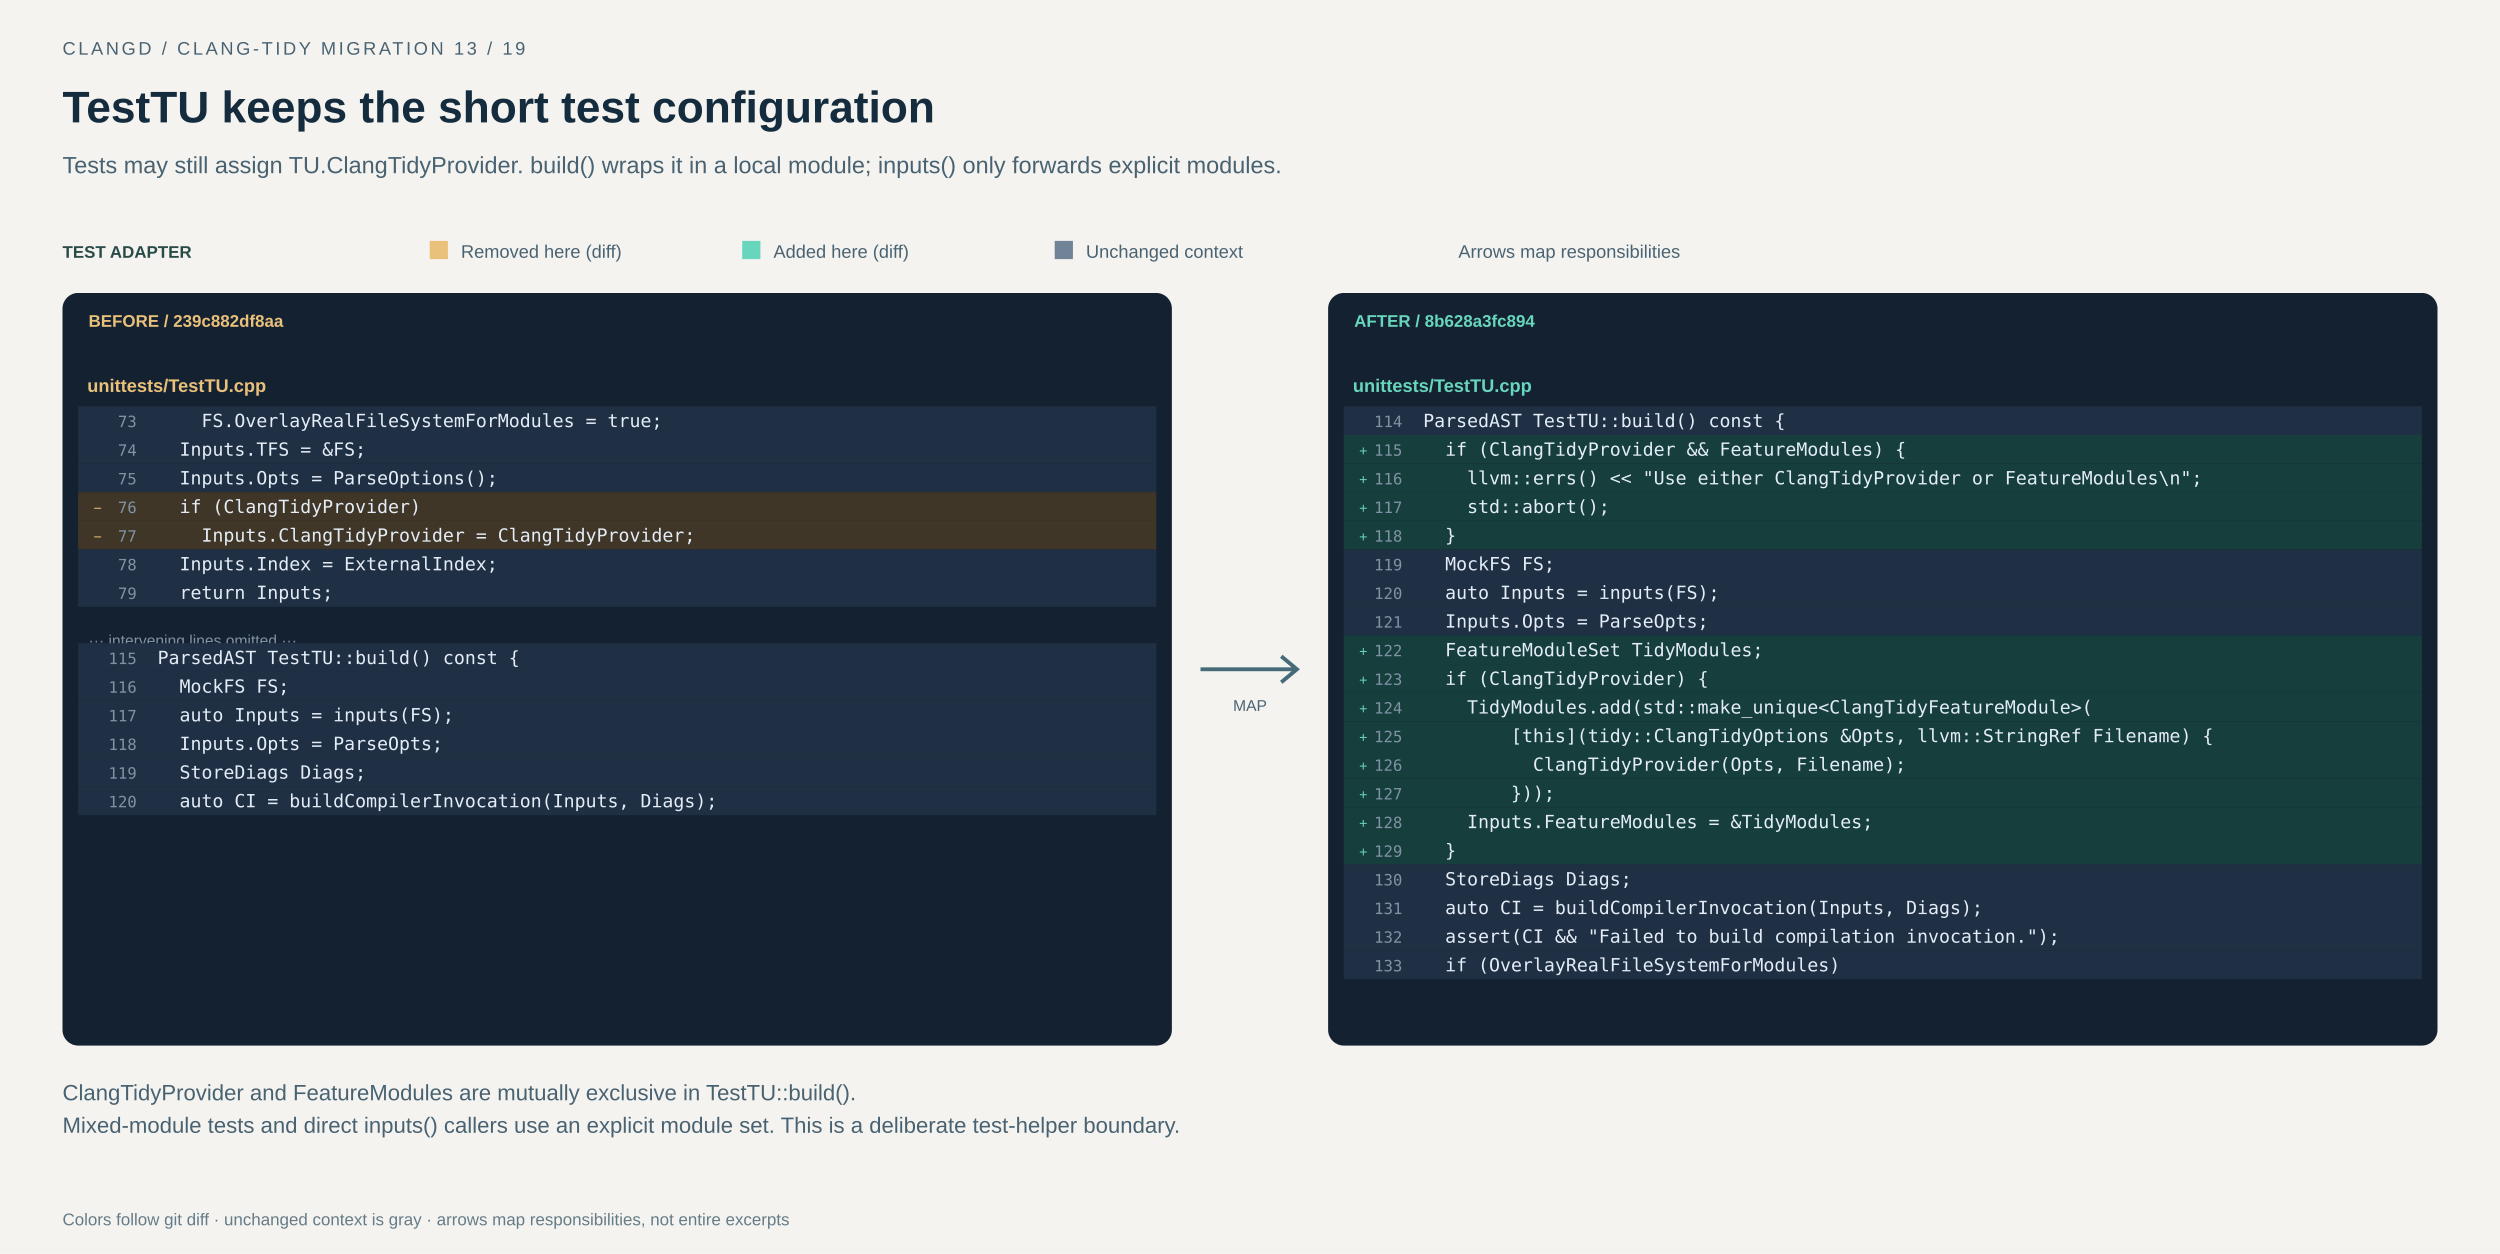
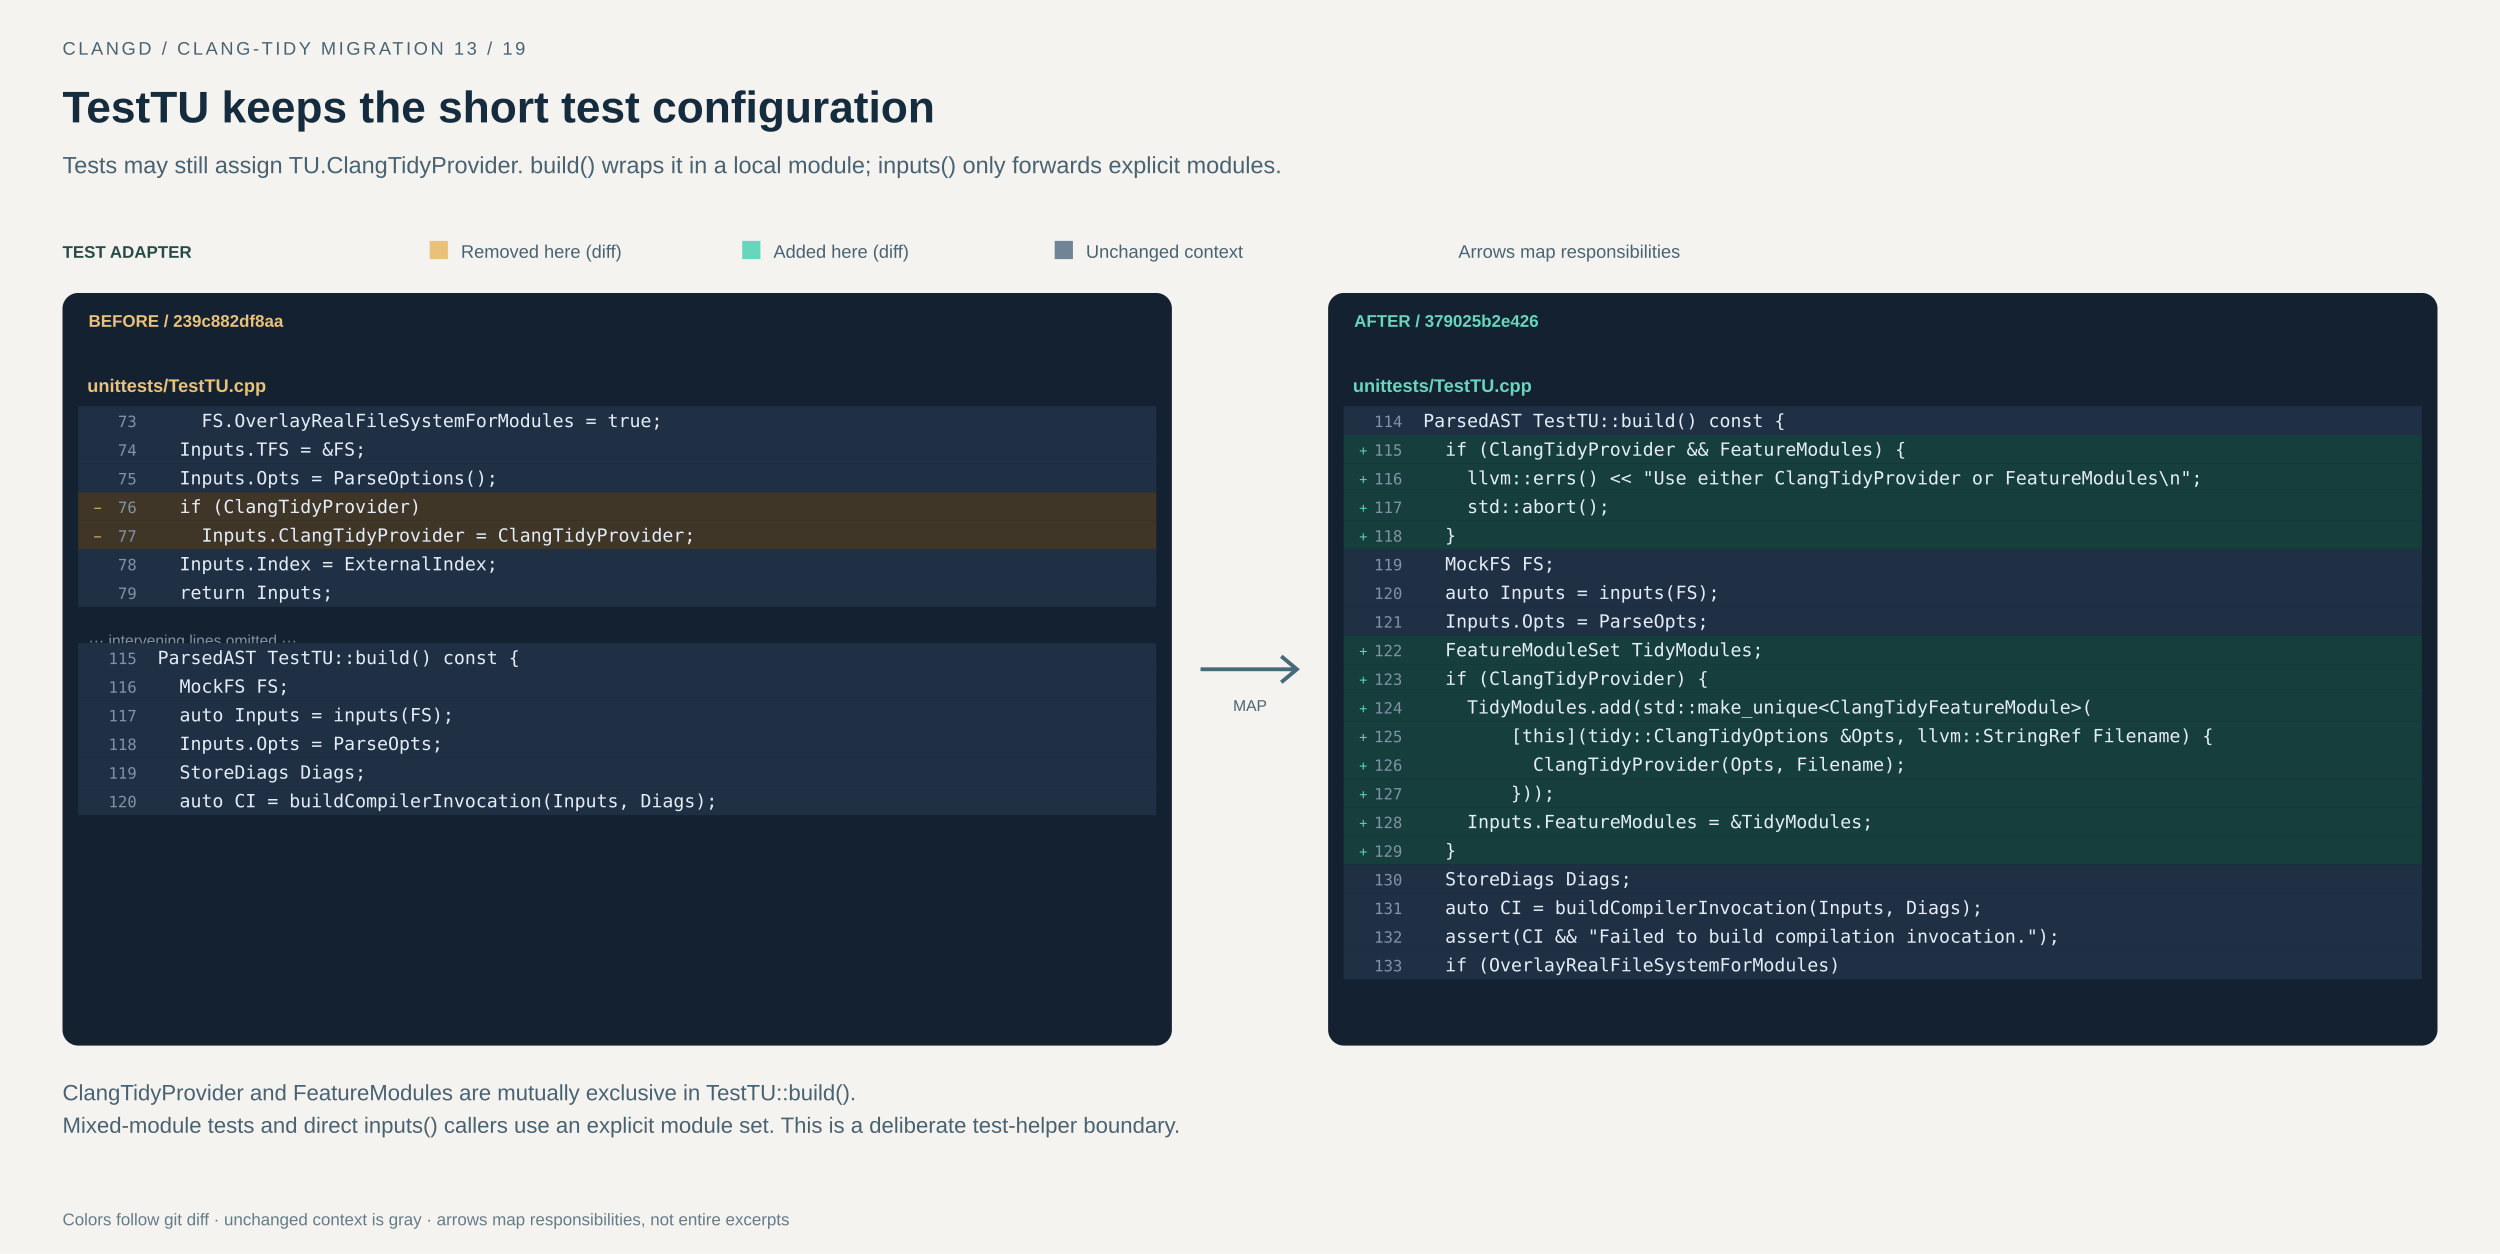
<svg xmlns="http://www.w3.org/2000/svg" width="1920" height="963" viewBox="0 0 1920 963">
  <rect width="1920" height="963" fill="#f4f3ef" />
  <text x="48" y="42" font-family="Arial,Helvetica,sans-serif" font-size="16" fill="#496272" letter-spacing="2" style="font-size:14px">CLANGD / CLANG-TIDY MIGRATION     13 / 19</text>
  <text x="48" y="94" font-family="Arial,Helvetica,sans-serif" font-size="16" fill="#496272" font-weight="700" style="fill:#142c3e;font-size:34px">TestTU keeps the short test configuration</text>
  <text x="48" y="133" font-family="Arial,Helvetica,sans-serif" font-size="16" fill="#496272" style="font-size:18px">Tests may still assign TU.ClangTidyProvider. build() wraps it in a local module; inputs() only forwards explicit modules.</text>
  <text x="48" y="198" font-family="Arial,Helvetica,sans-serif" font-size="16" fill="#496272" font-weight="700" style="fill:#294b48;font-size:13px">TEST ADAPTER</text>
  <rect x="330" y="185" width="14" height="14" fill="#eac17a" />
  <text x="354" y="198" font-family="Arial,Helvetica,sans-serif" font-size="16" fill="#496272" style="font-size:14px">Removed here (diff)</text>
  <rect x="570" y="185" width="14" height="14" fill="#68d6bd" />
  <text x="594" y="198" font-family="Arial,Helvetica,sans-serif" font-size="16" fill="#496272" style="font-size:14px">Added here (diff)</text>
  <rect x="810" y="185" width="14" height="14" fill="#718397" />
  <text x="834" y="198" font-family="Arial,Helvetica,sans-serif" font-size="16" fill="#496272" style="font-size:14px">Unchanged context</text>
  <text x="1120" y="198" font-family="Arial,Helvetica,sans-serif" font-size="16" fill="#496272" style="font-size:14px">Arrows map responsibilities</text>
  <rect x="48" y="225" width="852" height="578" rx="12" fill="#142131" />
  <text x="68" y="251" font-family="Arial,Helvetica,sans-serif" font-size="16" fill="#496272" style="fill:#eac17a;font-size:13px" font-weight="700">BEFORE / 239c882df8aa</text>
  <a href="https://github.com/ArcsinX/llvm-project/blob/239c882df8aa5e256256843090984ee90b43e835/clang-tools-extra/clangd/unittests/TestTU.cpp#L73">
    <text x="67" y="301" font-family="Arial,Helvetica,sans-serif" font-size="16" fill="#496272" font-weight="600" style="fill:#eac17a;font-size:14px">unittests/TestTU.cpp</text>
  </a>
  <rect x="60" y="312" width="828" height="22" fill="#203044" />
  <text x="105" y="328" text-anchor="end" font-family="Menlo,Consolas,monospace" font-size="12" fill="#8093a5">73</text>
  <text x="121" y="328" xml:space="preserve" font-family="Menlo,Consolas,monospace" font-size="14" fill="#e4edf7">    FS.OverlayRealFileSystemForModules = true;</text>
  <rect x="60" y="334" width="828" height="22" fill="#203044" />
  <text x="105" y="350" text-anchor="end" font-family="Menlo,Consolas,monospace" font-size="12" fill="#8093a5">74</text>
  <text x="121" y="350" xml:space="preserve" font-family="Menlo,Consolas,monospace" font-size="14" fill="#e4edf7">  Inputs.TFS = &amp;FS;</text>
  <rect x="60" y="356" width="828" height="22" fill="#203044" />
  <text x="105" y="372" text-anchor="end" font-family="Menlo,Consolas,monospace" font-size="12" fill="#8093a5">75</text>
  <text x="121" y="372" xml:space="preserve" font-family="Menlo,Consolas,monospace" font-size="14" fill="#e4edf7">  Inputs.Opts = ParseOptions();</text>
  <rect x="60" y="378" width="828" height="22" fill="#403627" />
  <text x="75" y="394" font-family="Arial,Helvetica,sans-serif" font-size="11" fill="#eac17a" text-anchor="middle">−</text>
  <text x="105" y="394" text-anchor="end" font-family="Menlo,Consolas,monospace" font-size="12" fill="#8093a5">76</text>
  <text x="121" y="394" xml:space="preserve" font-family="Menlo,Consolas,monospace" font-size="14" fill="#e4edf7">  if (ClangTidyProvider)</text>
  <rect x="60" y="400" width="828" height="22" fill="#403627" />
  <text x="75" y="416" font-family="Arial,Helvetica,sans-serif" font-size="11" fill="#eac17a" text-anchor="middle">−</text>
  <text x="105" y="416" text-anchor="end" font-family="Menlo,Consolas,monospace" font-size="12" fill="#8093a5">77</text>
  <text x="121" y="416" xml:space="preserve" font-family="Menlo,Consolas,monospace" font-size="14" fill="#e4edf7">    Inputs.ClangTidyProvider = ClangTidyProvider;</text>
  <rect x="60" y="422" width="828" height="22" fill="#203044" />
  <text x="105" y="438" text-anchor="end" font-family="Menlo,Consolas,monospace" font-size="12" fill="#8093a5">78</text>
  <text x="121" y="438" xml:space="preserve" font-family="Menlo,Consolas,monospace" font-size="14" fill="#e4edf7">  Inputs.Index = ExternalIndex;</text>
  <rect x="60" y="444" width="828" height="22" fill="#203044" />
  <text x="105" y="460" text-anchor="end" font-family="Menlo,Consolas,monospace" font-size="12" fill="#8093a5">79</text>
  <text x="121" y="460" xml:space="preserve" font-family="Menlo,Consolas,monospace" font-size="14" fill="#e4edf7">  return Inputs;</text>
  <text x="68" y="496" font-family="Arial,Helvetica,sans-serif" font-size="16" fill="#496272" style="fill:#8093a5;font-size:12px">··· intervening lines omitted ···</text>
  <rect x="60" y="494" width="828" height="22" fill="#203044" />
  <text x="105" y="510" text-anchor="end" font-family="Menlo,Consolas,monospace" font-size="12" fill="#8093a5">115</text>
  <text x="121" y="510" xml:space="preserve" font-family="Menlo,Consolas,monospace" font-size="14" fill="#e4edf7">ParsedAST TestTU::build() const {</text>
  <rect x="60" y="516" width="828" height="22" fill="#203044" />
  <text x="105" y="532" text-anchor="end" font-family="Menlo,Consolas,monospace" font-size="12" fill="#8093a5">116</text>
  <text x="121" y="532" xml:space="preserve" font-family="Menlo,Consolas,monospace" font-size="14" fill="#e4edf7">  MockFS FS;</text>
  <rect x="60" y="538" width="828" height="22" fill="#203044" />
  <text x="105" y="554" text-anchor="end" font-family="Menlo,Consolas,monospace" font-size="12" fill="#8093a5">117</text>
  <text x="121" y="554" xml:space="preserve" font-family="Menlo,Consolas,monospace" font-size="14" fill="#e4edf7">  auto Inputs = inputs(FS);</text>
  <rect x="60" y="560" width="828" height="22" fill="#203044" />
  <text x="105" y="576" text-anchor="end" font-family="Menlo,Consolas,monospace" font-size="12" fill="#8093a5">118</text>
  <text x="121" y="576" xml:space="preserve" font-family="Menlo,Consolas,monospace" font-size="14" fill="#e4edf7">  Inputs.Opts = ParseOpts;</text>
  <rect x="60" y="582" width="828" height="22" fill="#203044" />
  <text x="105" y="598" text-anchor="end" font-family="Menlo,Consolas,monospace" font-size="12" fill="#8093a5">119</text>
  <text x="121" y="598" xml:space="preserve" font-family="Menlo,Consolas,monospace" font-size="14" fill="#e4edf7">  StoreDiags Diags;</text>
  <rect x="60" y="604" width="828" height="22" fill="#203044" />
  <text x="105" y="620" text-anchor="end" font-family="Menlo,Consolas,monospace" font-size="12" fill="#8093a5">120</text>
  <text x="121" y="620" xml:space="preserve" font-family="Menlo,Consolas,monospace" font-size="14" fill="#e4edf7">  auto CI = buildCompilerInvocation(Inputs, Diags);</text>
  <rect x="1020" y="225" width="852" height="578" rx="12" fill="#142131" />
-   <text x="1040" y="251" font-family="Arial,Helvetica,sans-serif" font-size="16" fill="#496272" style="fill:#68d6bd;font-size:13px" font-weight="700">AFTER / 8b628a3fc894</text>
-   <a href="https://github.com/ArcsinX/llvm-project/blob/8b628a3fc894a6b67b3d2c5d9fb6acdb73993a62/clang-tools-extra/clangd/unittests/TestTU.cpp#L114">
+   <text x="1040" y="251" font-family="Arial,Helvetica,sans-serif" font-size="16" fill="#496272" style="fill:#68d6bd;font-size:13px" font-weight="700">AFTER / 379025b2e426</text>
+   <a href="https://github.com/ArcsinX/llvm-project/blob/379025b2e426594be031e6007c2cff9d84942079/clang-tools-extra/clangd/unittests/TestTU.cpp#L114">
    <text x="1039" y="301" font-family="Arial,Helvetica,sans-serif" font-size="16" fill="#496272" font-weight="600" style="fill:#68d6bd;font-size:14px">unittests/TestTU.cpp</text>
  </a>
  <rect x="1032" y="312" width="828" height="22" fill="#203044" />
  <text x="1077" y="328" text-anchor="end" font-family="Menlo,Consolas,monospace" font-size="12" fill="#8093a5">114</text>
  <text x="1093" y="328" xml:space="preserve" font-family="Menlo,Consolas,monospace" font-size="14" fill="#e4edf7">ParsedAST TestTU::build() const {</text>
  <rect x="1032" y="334" width="828" height="22" fill="#153e3c" />
  <text x="1047" y="350" font-family="Arial,Helvetica,sans-serif" font-size="11" fill="#68d6bd" text-anchor="middle">+</text>
  <text x="1077" y="350" text-anchor="end" font-family="Menlo,Consolas,monospace" font-size="12" fill="#8093a5">115</text>
  <text x="1093" y="350" xml:space="preserve" font-family="Menlo,Consolas,monospace" font-size="14" fill="#e4edf7">  if (ClangTidyProvider &amp;&amp; FeatureModules) {</text>
  <rect x="1032" y="356" width="828" height="22" fill="#153e3c" />
  <text x="1047" y="372" font-family="Arial,Helvetica,sans-serif" font-size="11" fill="#68d6bd" text-anchor="middle">+</text>
  <text x="1077" y="372" text-anchor="end" font-family="Menlo,Consolas,monospace" font-size="12" fill="#8093a5">116</text>
  <text x="1093" y="372" xml:space="preserve" font-family="Menlo,Consolas,monospace" font-size="14" fill="#e4edf7">    llvm::errs() &lt;&lt; "Use either ClangTidyProvider or FeatureModules\n";</text>
  <rect x="1032" y="378" width="828" height="22" fill="#153e3c" />
  <text x="1047" y="394" font-family="Arial,Helvetica,sans-serif" font-size="11" fill="#68d6bd" text-anchor="middle">+</text>
  <text x="1077" y="394" text-anchor="end" font-family="Menlo,Consolas,monospace" font-size="12" fill="#8093a5">117</text>
  <text x="1093" y="394" xml:space="preserve" font-family="Menlo,Consolas,monospace" font-size="14" fill="#e4edf7">    std::abort();</text>
  <rect x="1032" y="400" width="828" height="22" fill="#153e3c" />
  <text x="1047" y="416" font-family="Arial,Helvetica,sans-serif" font-size="11" fill="#68d6bd" text-anchor="middle">+</text>
  <text x="1077" y="416" text-anchor="end" font-family="Menlo,Consolas,monospace" font-size="12" fill="#8093a5">118</text>
  <text x="1093" y="416" xml:space="preserve" font-family="Menlo,Consolas,monospace" font-size="14" fill="#e4edf7">  }</text>
  <rect x="1032" y="422" width="828" height="22" fill="#203044" />
  <text x="1077" y="438" text-anchor="end" font-family="Menlo,Consolas,monospace" font-size="12" fill="#8093a5">119</text>
  <text x="1093" y="438" xml:space="preserve" font-family="Menlo,Consolas,monospace" font-size="14" fill="#e4edf7">  MockFS FS;</text>
  <rect x="1032" y="444" width="828" height="22" fill="#203044" />
  <text x="1077" y="460" text-anchor="end" font-family="Menlo,Consolas,monospace" font-size="12" fill="#8093a5">120</text>
  <text x="1093" y="460" xml:space="preserve" font-family="Menlo,Consolas,monospace" font-size="14" fill="#e4edf7">  auto Inputs = inputs(FS);</text>
  <rect x="1032" y="466" width="828" height="22" fill="#203044" />
  <text x="1077" y="482" text-anchor="end" font-family="Menlo,Consolas,monospace" font-size="12" fill="#8093a5">121</text>
  <text x="1093" y="482" xml:space="preserve" font-family="Menlo,Consolas,monospace" font-size="14" fill="#e4edf7">  Inputs.Opts = ParseOpts;</text>
  <rect x="1032" y="488" width="828" height="22" fill="#153e3c" />
  <text x="1047" y="504" font-family="Arial,Helvetica,sans-serif" font-size="11" fill="#68d6bd" text-anchor="middle">+</text>
  <text x="1077" y="504" text-anchor="end" font-family="Menlo,Consolas,monospace" font-size="12" fill="#8093a5">122</text>
  <text x="1093" y="504" xml:space="preserve" font-family="Menlo,Consolas,monospace" font-size="14" fill="#e4edf7">  FeatureModuleSet TidyModules;</text>
  <rect x="1032" y="510" width="828" height="22" fill="#153e3c" />
  <text x="1047" y="526" font-family="Arial,Helvetica,sans-serif" font-size="11" fill="#68d6bd" text-anchor="middle">+</text>
  <text x="1077" y="526" text-anchor="end" font-family="Menlo,Consolas,monospace" font-size="12" fill="#8093a5">123</text>
  <text x="1093" y="526" xml:space="preserve" font-family="Menlo,Consolas,monospace" font-size="14" fill="#e4edf7">  if (ClangTidyProvider) {</text>
  <rect x="1032" y="532" width="828" height="22" fill="#153e3c" />
  <text x="1047" y="548" font-family="Arial,Helvetica,sans-serif" font-size="11" fill="#68d6bd" text-anchor="middle">+</text>
  <text x="1077" y="548" text-anchor="end" font-family="Menlo,Consolas,monospace" font-size="12" fill="#8093a5">124</text>
  <text x="1093" y="548" xml:space="preserve" font-family="Menlo,Consolas,monospace" font-size="14" fill="#e4edf7">    TidyModules.add(std::make_unique&lt;ClangTidyFeatureModule&gt;(</text>
  <rect x="1032" y="554" width="828" height="22" fill="#153e3c" />
  <text x="1047" y="570" font-family="Arial,Helvetica,sans-serif" font-size="11" fill="#68d6bd" text-anchor="middle">+</text>
  <text x="1077" y="570" text-anchor="end" font-family="Menlo,Consolas,monospace" font-size="12" fill="#8093a5">125</text>
  <text x="1093" y="570" xml:space="preserve" font-family="Menlo,Consolas,monospace" font-size="14" fill="#e4edf7">        [this](tidy::ClangTidyOptions &amp;Opts, llvm::StringRef Filename) {</text>
  <rect x="1032" y="576" width="828" height="22" fill="#153e3c" />
  <text x="1047" y="592" font-family="Arial,Helvetica,sans-serif" font-size="11" fill="#68d6bd" text-anchor="middle">+</text>
  <text x="1077" y="592" text-anchor="end" font-family="Menlo,Consolas,monospace" font-size="12" fill="#8093a5">126</text>
  <text x="1093" y="592" xml:space="preserve" font-family="Menlo,Consolas,monospace" font-size="14" fill="#e4edf7">          ClangTidyProvider(Opts, Filename);</text>
  <rect x="1032" y="598" width="828" height="22" fill="#153e3c" />
  <text x="1047" y="614" font-family="Arial,Helvetica,sans-serif" font-size="11" fill="#68d6bd" text-anchor="middle">+</text>
  <text x="1077" y="614" text-anchor="end" font-family="Menlo,Consolas,monospace" font-size="12" fill="#8093a5">127</text>
  <text x="1093" y="614" xml:space="preserve" font-family="Menlo,Consolas,monospace" font-size="14" fill="#e4edf7">        }));</text>
  <rect x="1032" y="620" width="828" height="22" fill="#153e3c" />
  <text x="1047" y="636" font-family="Arial,Helvetica,sans-serif" font-size="11" fill="#68d6bd" text-anchor="middle">+</text>
  <text x="1077" y="636" text-anchor="end" font-family="Menlo,Consolas,monospace" font-size="12" fill="#8093a5">128</text>
  <text x="1093" y="636" xml:space="preserve" font-family="Menlo,Consolas,monospace" font-size="14" fill="#e4edf7">    Inputs.FeatureModules = &amp;TidyModules;</text>
  <rect x="1032" y="642" width="828" height="22" fill="#153e3c" />
  <text x="1047" y="658" font-family="Arial,Helvetica,sans-serif" font-size="11" fill="#68d6bd" text-anchor="middle">+</text>
  <text x="1077" y="658" text-anchor="end" font-family="Menlo,Consolas,monospace" font-size="12" fill="#8093a5">129</text>
  <text x="1093" y="658" xml:space="preserve" font-family="Menlo,Consolas,monospace" font-size="14" fill="#e4edf7">  }</text>
  <rect x="1032" y="664" width="828" height="22" fill="#203044" />
  <text x="1077" y="680" text-anchor="end" font-family="Menlo,Consolas,monospace" font-size="12" fill="#8093a5">130</text>
  <text x="1093" y="680" xml:space="preserve" font-family="Menlo,Consolas,monospace" font-size="14" fill="#e4edf7">  StoreDiags Diags;</text>
  <rect x="1032" y="686" width="828" height="22" fill="#203044" />
  <text x="1077" y="702" text-anchor="end" font-family="Menlo,Consolas,monospace" font-size="12" fill="#8093a5">131</text>
  <text x="1093" y="702" xml:space="preserve" font-family="Menlo,Consolas,monospace" font-size="14" fill="#e4edf7">  auto CI = buildCompilerInvocation(Inputs, Diags);</text>
  <rect x="1032" y="708" width="828" height="22" fill="#203044" />
  <text x="1077" y="724" text-anchor="end" font-family="Menlo,Consolas,monospace" font-size="12" fill="#8093a5">132</text>
  <text x="1093" y="724" xml:space="preserve" font-family="Menlo,Consolas,monospace" font-size="14" fill="#e4edf7">  assert(CI &amp;&amp; "Failed to build compilation invocation.");</text>
  <rect x="1032" y="730" width="828" height="22" fill="#203044" />
  <text x="1077" y="746" text-anchor="end" font-family="Menlo,Consolas,monospace" font-size="12" fill="#8093a5">133</text>
  <text x="1093" y="746" xml:space="preserve" font-family="Menlo,Consolas,monospace" font-size="14" fill="#e4edf7">  if (OverlayRealFileSystemForModules)</text>
  <path d="M 922 514 H 996 M 984 504 L 996 514 L 984 524" fill="none" stroke="#466a78" stroke-width="3" />
  <text x="960" y="546" font-family="Arial,Helvetica,sans-serif" font-size="16" fill="#496272" text-anchor="middle" style="font-size:12px">MAP</text>
  <text x="48" y="845" font-family="Arial,Helvetica,sans-serif" font-size="16" fill="#496272" style="font-size:17px">ClangTidyProvider and FeatureModules are mutually exclusive in TestTU::build().</text>
  <text x="48" y="870" font-family="Arial,Helvetica,sans-serif" font-size="16" fill="#496272" style="font-size:17px">Mixed-module tests and direct inputs() callers use an explicit module set. This is a deliberate test-helper boundary.</text>
  <text x="48" y="941" font-family="Arial,Helvetica,sans-serif" font-size="16" fill="#496272" style="font-size:13px;fill:#657b87">Colors follow git diff · unchanged context is gray · arrows map responsibilities, not entire excerpts</text>
</svg>
